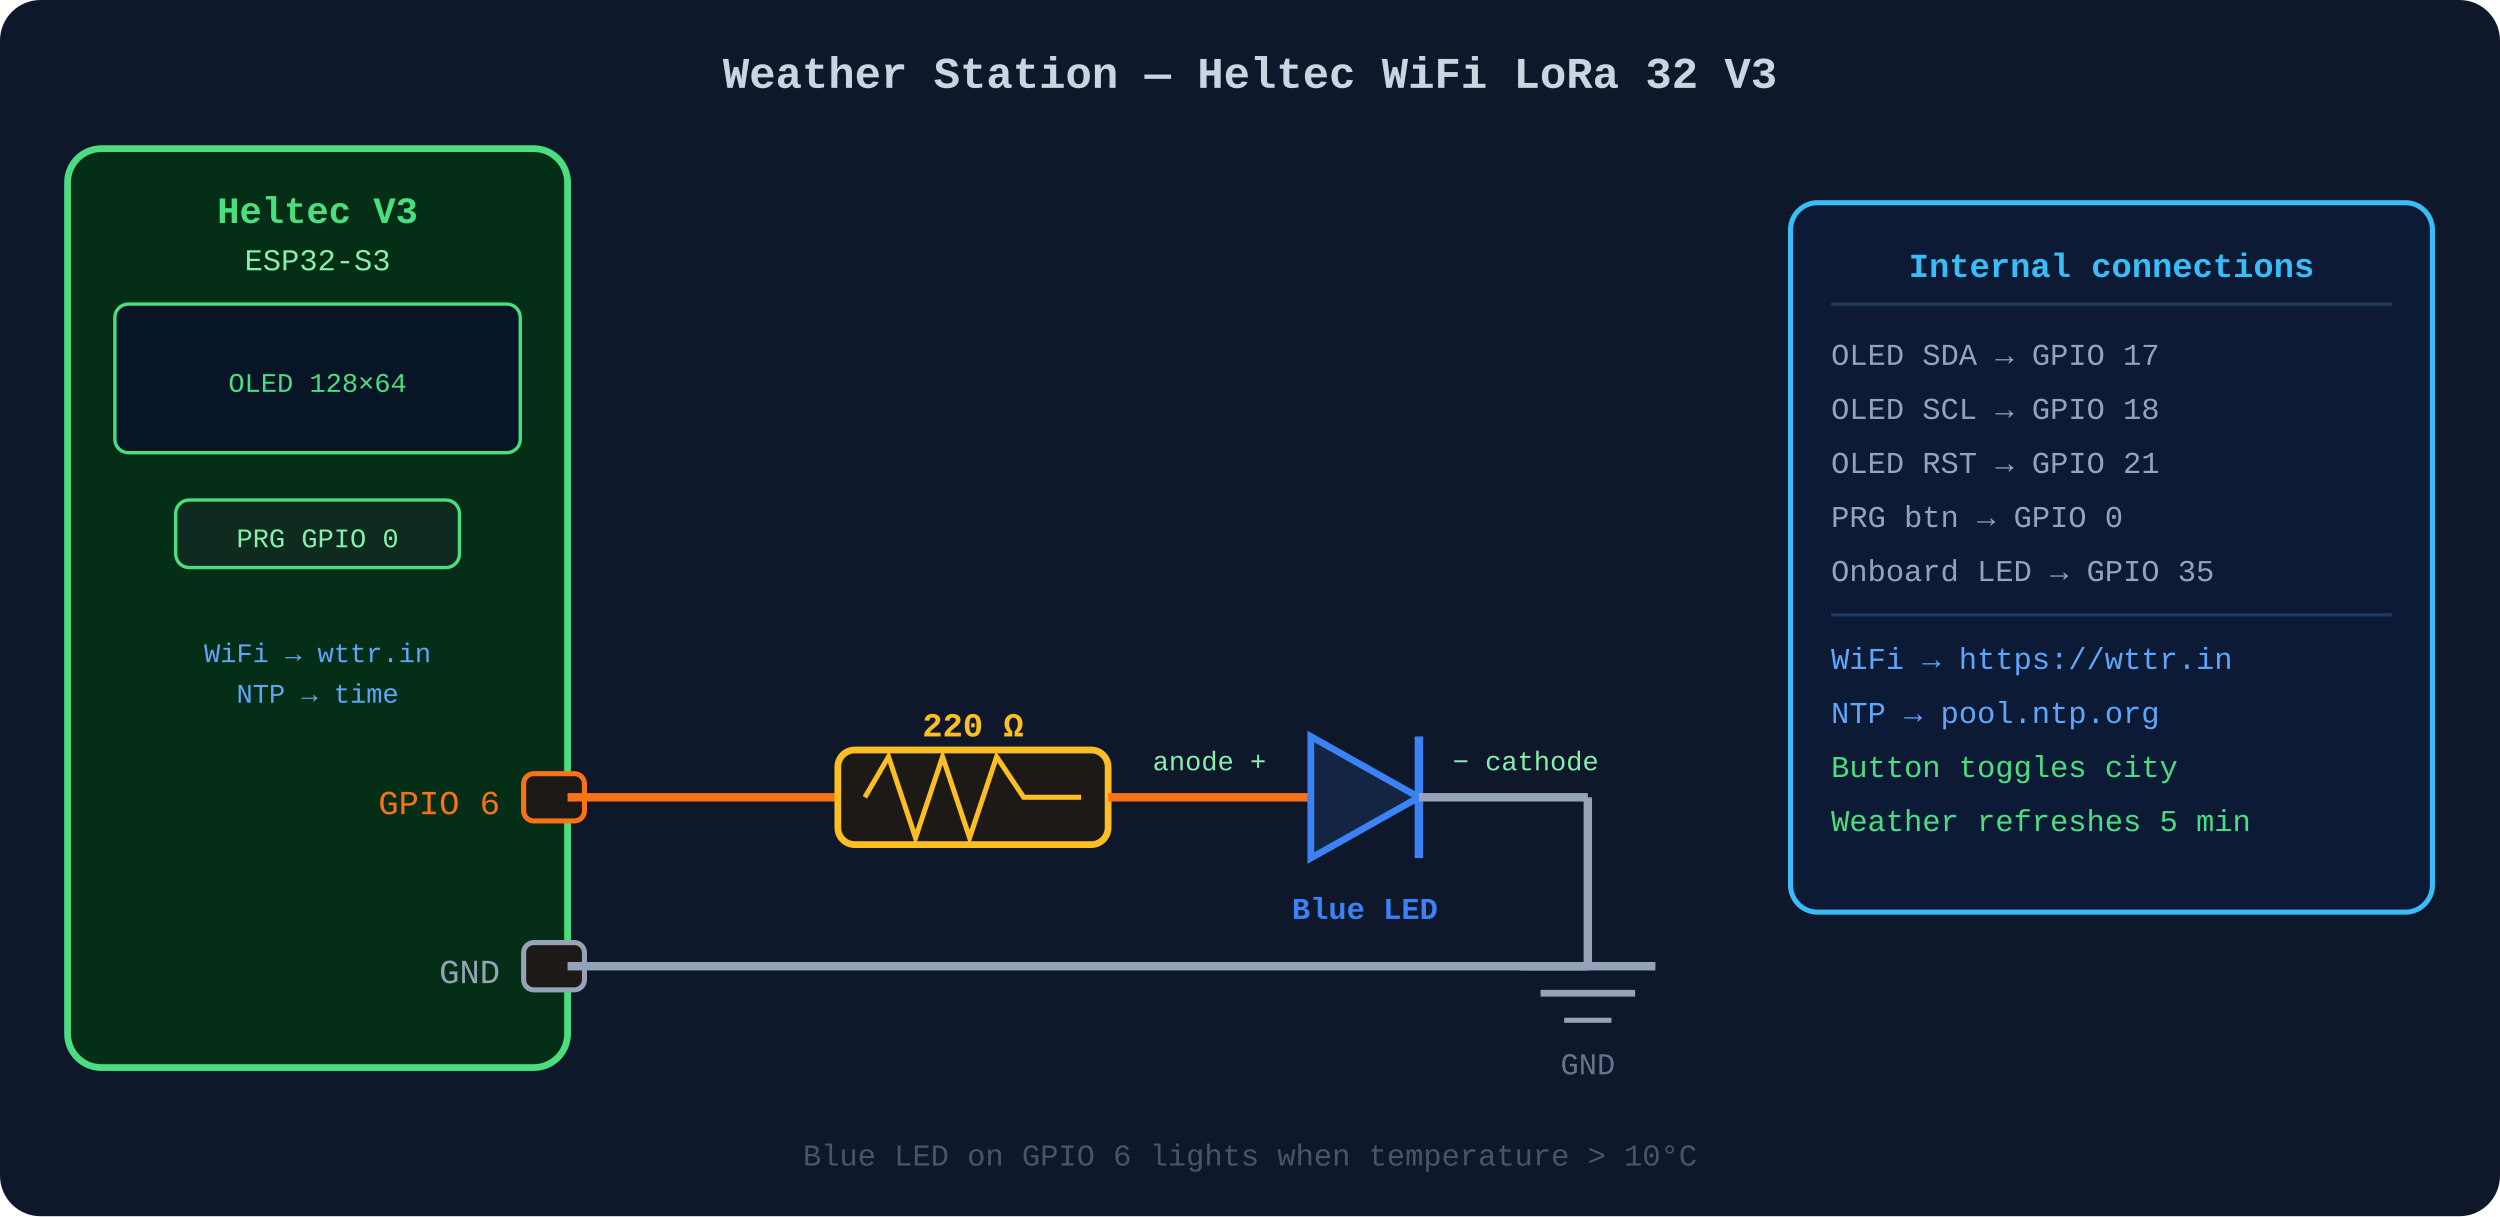
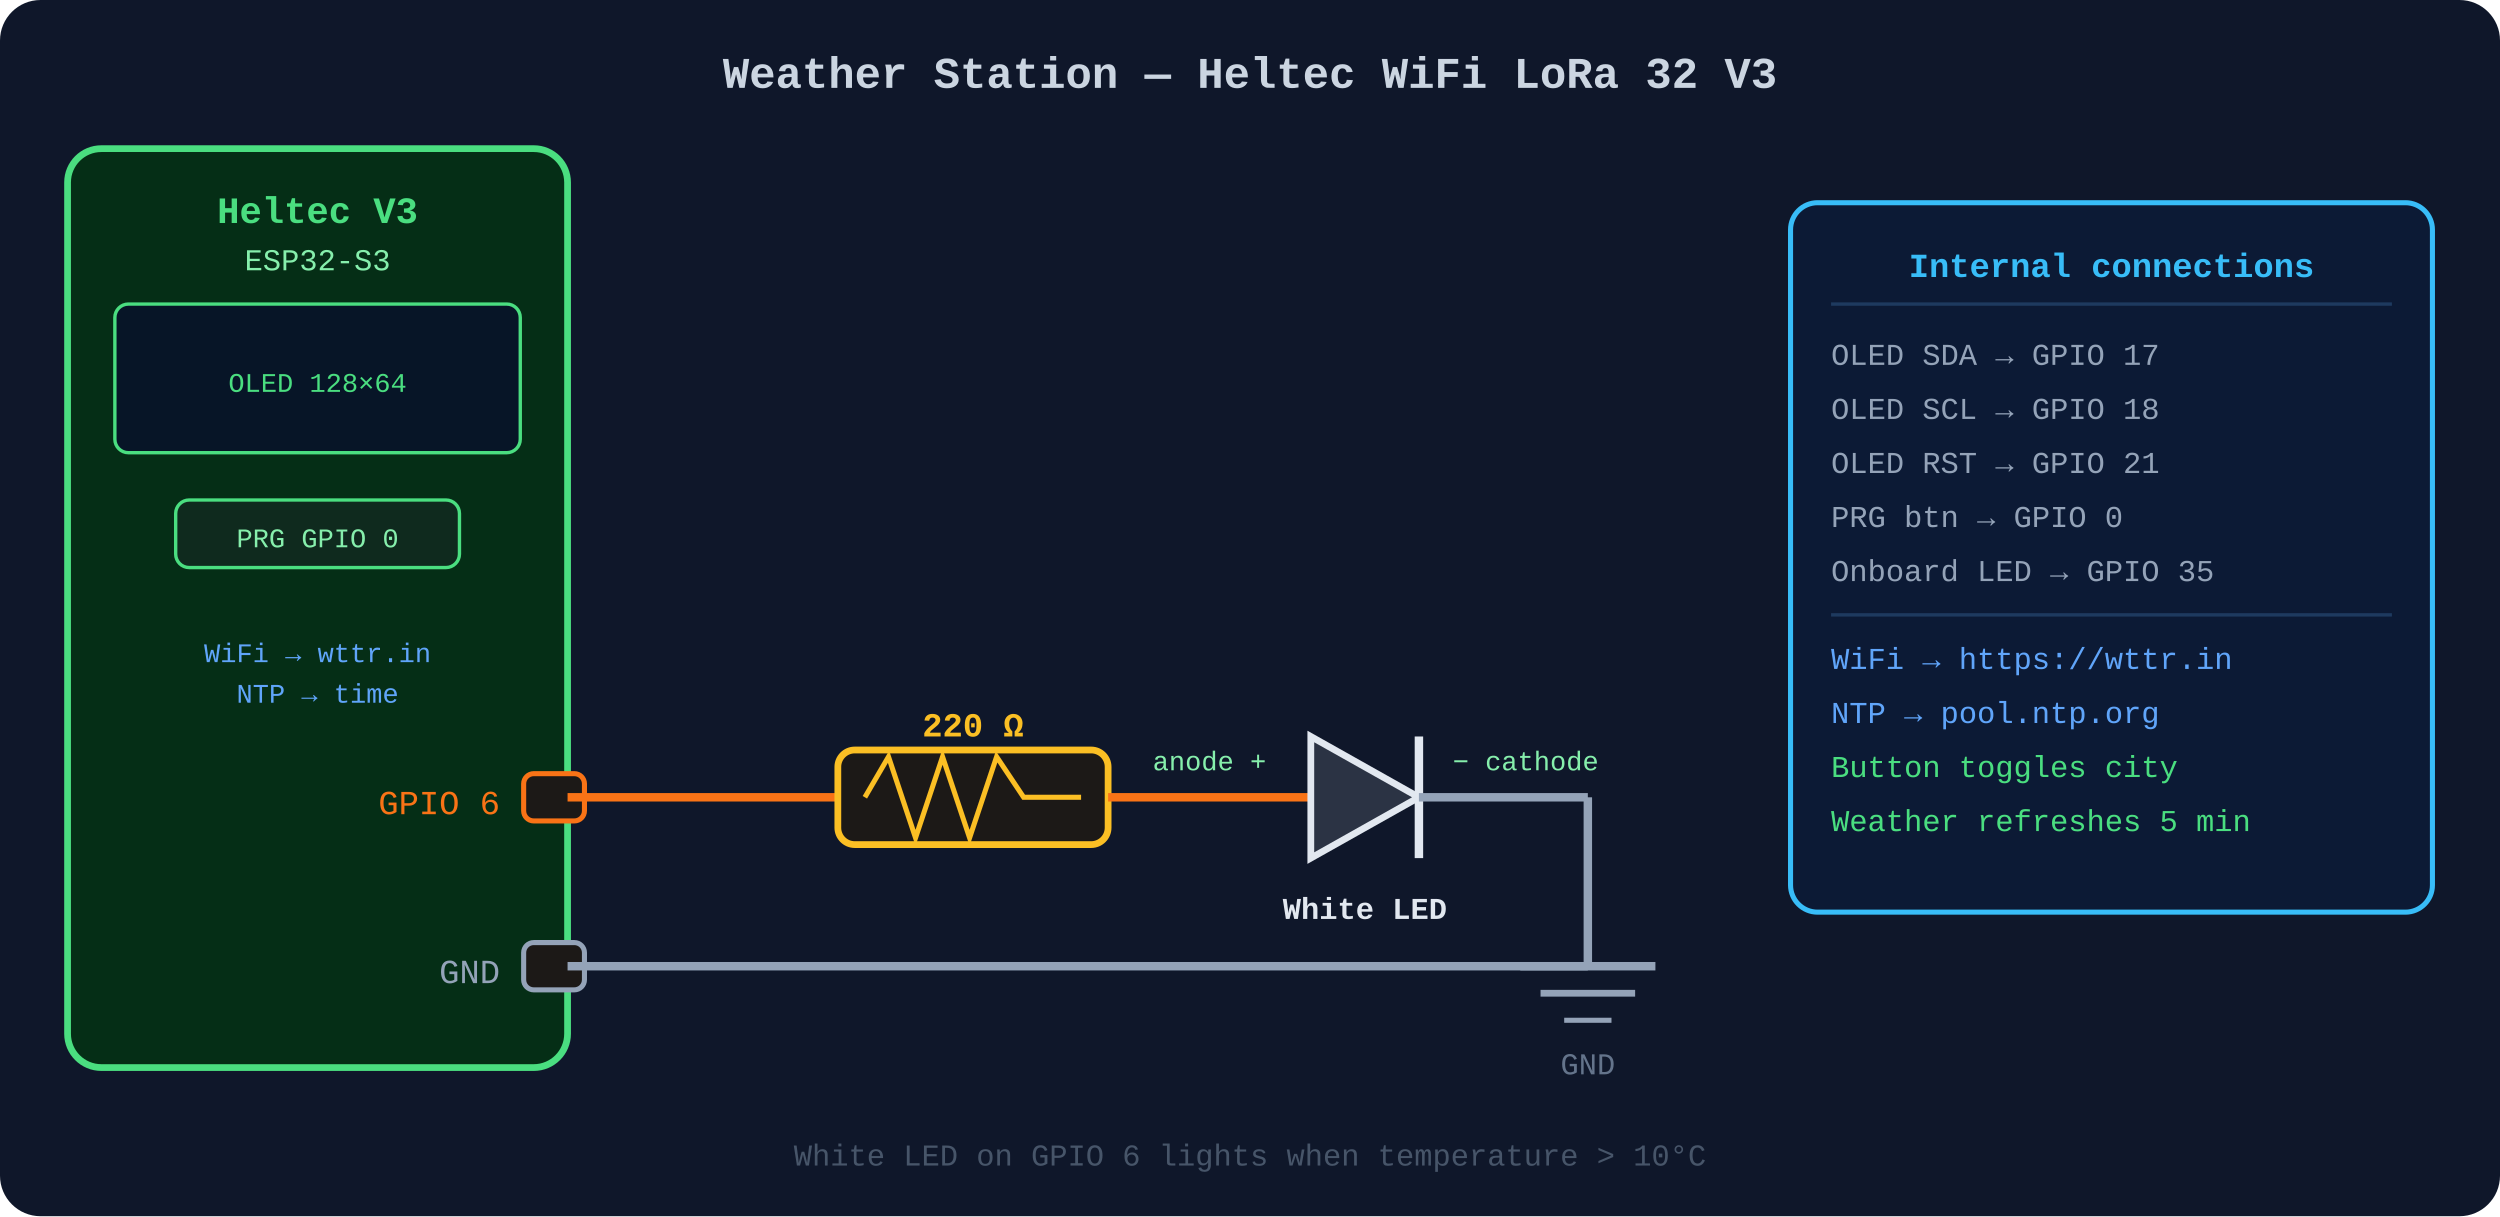
<svg xmlns="http://www.w3.org/2000/svg" width="740" height="360" viewBox="0 0 740 360" font-family="'Courier New', monospace">
  <rect width="740" height="360" fill="#0f172a" rx="12" />
  <text x="370" y="26" text-anchor="middle" fill="#cbd5e1" font-size="13" font-weight="bold">
    Weather Station — Heltec WiFi LoRa 32 V3
  </text>
  <rect x="20" y="44" width="148" height="272" rx="10" fill="#052e16" stroke="#4ade80" stroke-width="2" />
  <text x="94" y="66" text-anchor="middle" fill="#4ade80" font-size="11" font-weight="bold">Heltec V3</text>
  <text x="94" y="80" text-anchor="middle" fill="#86efac" font-size="9">ESP32-S3</text>
  <rect x="34" y="90" width="120" height="44" rx="4" fill="#071527" stroke="#4ade80" stroke-width="1" />
  <text x="94" y="116" text-anchor="middle" fill="#4ade80" font-size="8">OLED  128×64</text>
  <rect x="52" y="148" width="84" height="20" rx="4" fill="#0f2a1e" stroke="#4ade80" stroke-width="1" />
  <text x="94" y="162" text-anchor="middle" fill="#86efac" font-size="8">PRG  GPIO 0</text>
  <text x="94" y="196" text-anchor="middle" fill="#60a5fa" font-size="8">WiFi → wttr.in</text>
  <text x="94" y="208" text-anchor="middle" fill="#60a5fa" font-size="8">NTP  → time</text>
  <circle cx="168" cy="236" r="5" fill="#f97316" />
  <rect x="155" y="229" width="18" height="14" rx="3" fill="#1c1917" stroke="#f97316" stroke-width="1.5" />
  <text x="148" y="241" text-anchor="end" fill="#f97316" font-size="10">GPIO 6</text>
  <circle cx="168" cy="286" r="5" fill="#94a3b8" />
  <rect x="155" y="279" width="18" height="14" rx="3" fill="#1c1917" stroke="#94a3b8" stroke-width="1.5" />
  <text x="148" y="291" text-anchor="end" fill="#94a3b8" font-size="10">GND</text>
  <line x1="168" y1="236" x2="248" y2="236" stroke="#f97316" stroke-width="2.5" />
  <rect x="248" y="222" width="80" height="28" rx="5" fill="#1c1917" stroke="#fbbf24" stroke-width="2" />
  <polyline points="256,236 263,224 271,248 279,224 287,248 295,224 303,236 320,236" fill="none" stroke="#fbbf24" stroke-width="1.5" />
  <text x="288" y="218" text-anchor="middle" fill="#fbbf24" font-size="10" font-weight="bold">220 Ω</text>
  <line x1="328" y1="236" x2="388" y2="236" stroke="#f97316" stroke-width="2.5" />
  <text x="358" y="228" text-anchor="middle" fill="#86efac" font-size="8">anode  +</text>
-   <polygon points="388,218 388,254 420,236" fill="#3b82f622" stroke="#3b82f6" stroke-width="2" />
-   <line x1="420" y1="218" x2="420" y2="254" stroke="#3b82f6" stroke-width="2.5" />
-   <text x="404" y="272" text-anchor="middle" fill="#3b82f6" font-size="9" font-weight="bold">Blue LED</text>
+   <polygon points="388,218 388,254 420,236" fill="#e2e8f022" stroke="#e2e8f0" stroke-width="2" />
+   <line x1="420" y1="218" x2="420" y2="254" stroke="#e2e8f0" stroke-width="2.5" />
+   <text x="404" y="272" text-anchor="middle" fill="#e2e8f0" font-size="9" font-weight="bold">White LED</text>
  <text x="430" y="228" text-anchor="start" fill="#86efac" font-size="8">−  cathode</text>
  <line x1="420" y1="236" x2="470" y2="236" stroke="#94a3b8" stroke-width="2.5" />
  <line x1="470" y1="236" x2="470" y2="286" stroke="#94a3b8" stroke-width="2.5" />
  <line x1="168" y1="286" x2="470" y2="286" stroke="#94a3b8" stroke-width="2.5" />
  <line x1="450" y1="286" x2="490" y2="286" stroke="#94a3b8" stroke-width="2.5" />
  <line x1="456" y1="294" x2="484" y2="294" stroke="#94a3b8" stroke-width="2" />
  <line x1="463" y1="302" x2="477" y2="302" stroke="#94a3b8" stroke-width="1.5" />
  <text x="470" y="318" text-anchor="middle" fill="#64748b" font-size="9">GND</text>
  <rect x="530" y="60" width="190" height="210" rx="8" fill="#0c1a35" stroke="#38bdf8" stroke-width="1.5" />
  <text x="625" y="82" text-anchor="middle" fill="#38bdf8" font-size="10" font-weight="bold">Internal connections</text>
  <line x1="542" y1="90" x2="708" y2="90" stroke="#1e3a5f" stroke-width="1" />
  <text x="542" y="108" fill="#94a3b8" font-size="9">OLED SDA  →  GPIO 17</text>
  <text x="542" y="124" fill="#94a3b8" font-size="9">OLED SCL  →  GPIO 18</text>
  <text x="542" y="140" fill="#94a3b8" font-size="9">OLED RST  →  GPIO 21</text>
  <text x="542" y="156" fill="#94a3b8" font-size="9">PRG btn   →  GPIO  0</text>
  <text x="542" y="172" fill="#94a3b8" font-size="9">Onboard LED → GPIO 35</text>
  <line x1="542" y1="182" x2="708" y2="182" stroke="#1e3a5f" stroke-width="1" />
  <text x="542" y="198" fill="#60a5fa" font-size="9">WiFi  →  https://wttr.in</text>
  <text x="542" y="214" fill="#60a5fa" font-size="9">NTP   →  pool.ntp.org</text>
  <text x="542" y="230" fill="#4ade80" font-size="9">Button toggles city</text>
  <text x="542" y="246" fill="#4ade80" font-size="9">Weather refreshes 5 min</text>
  <text x="370" y="345" text-anchor="middle" fill="#475569" font-size="9">
-     Blue LED on GPIO 6 lights when temperature &gt; 10°C
+     White LED on GPIO 6 lights when temperature &gt; 10°C
  </text>
</svg>
